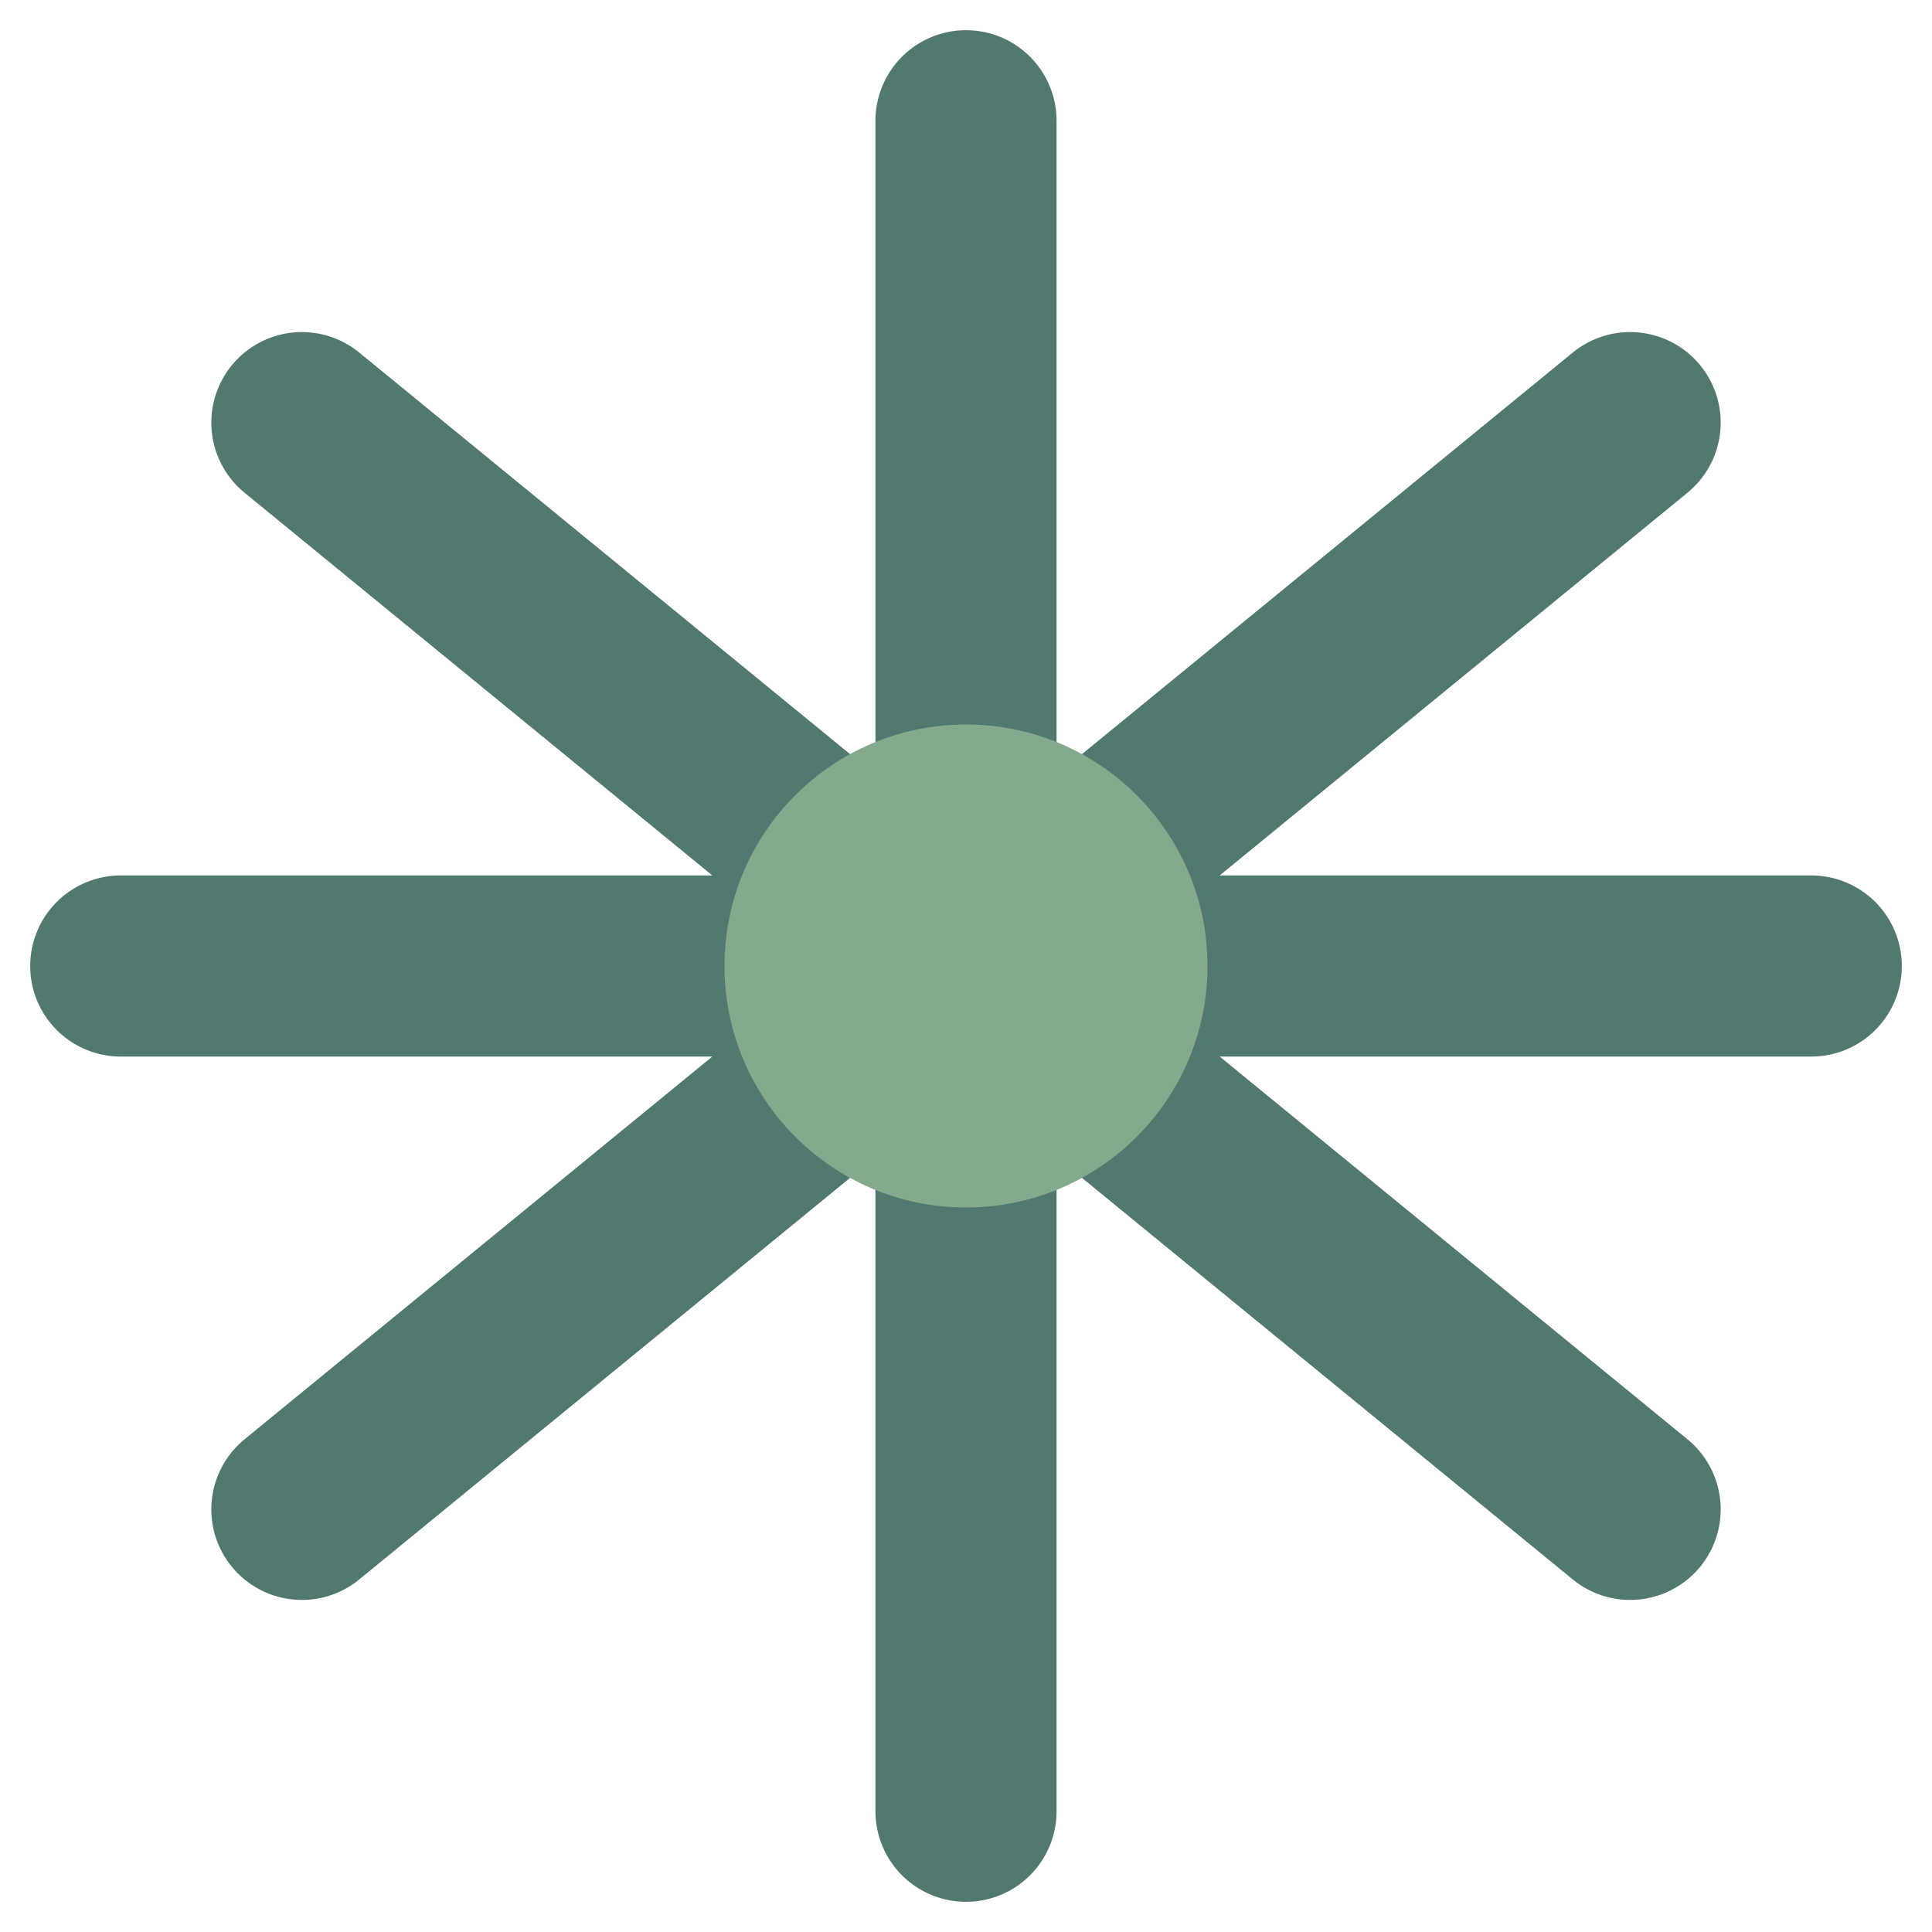
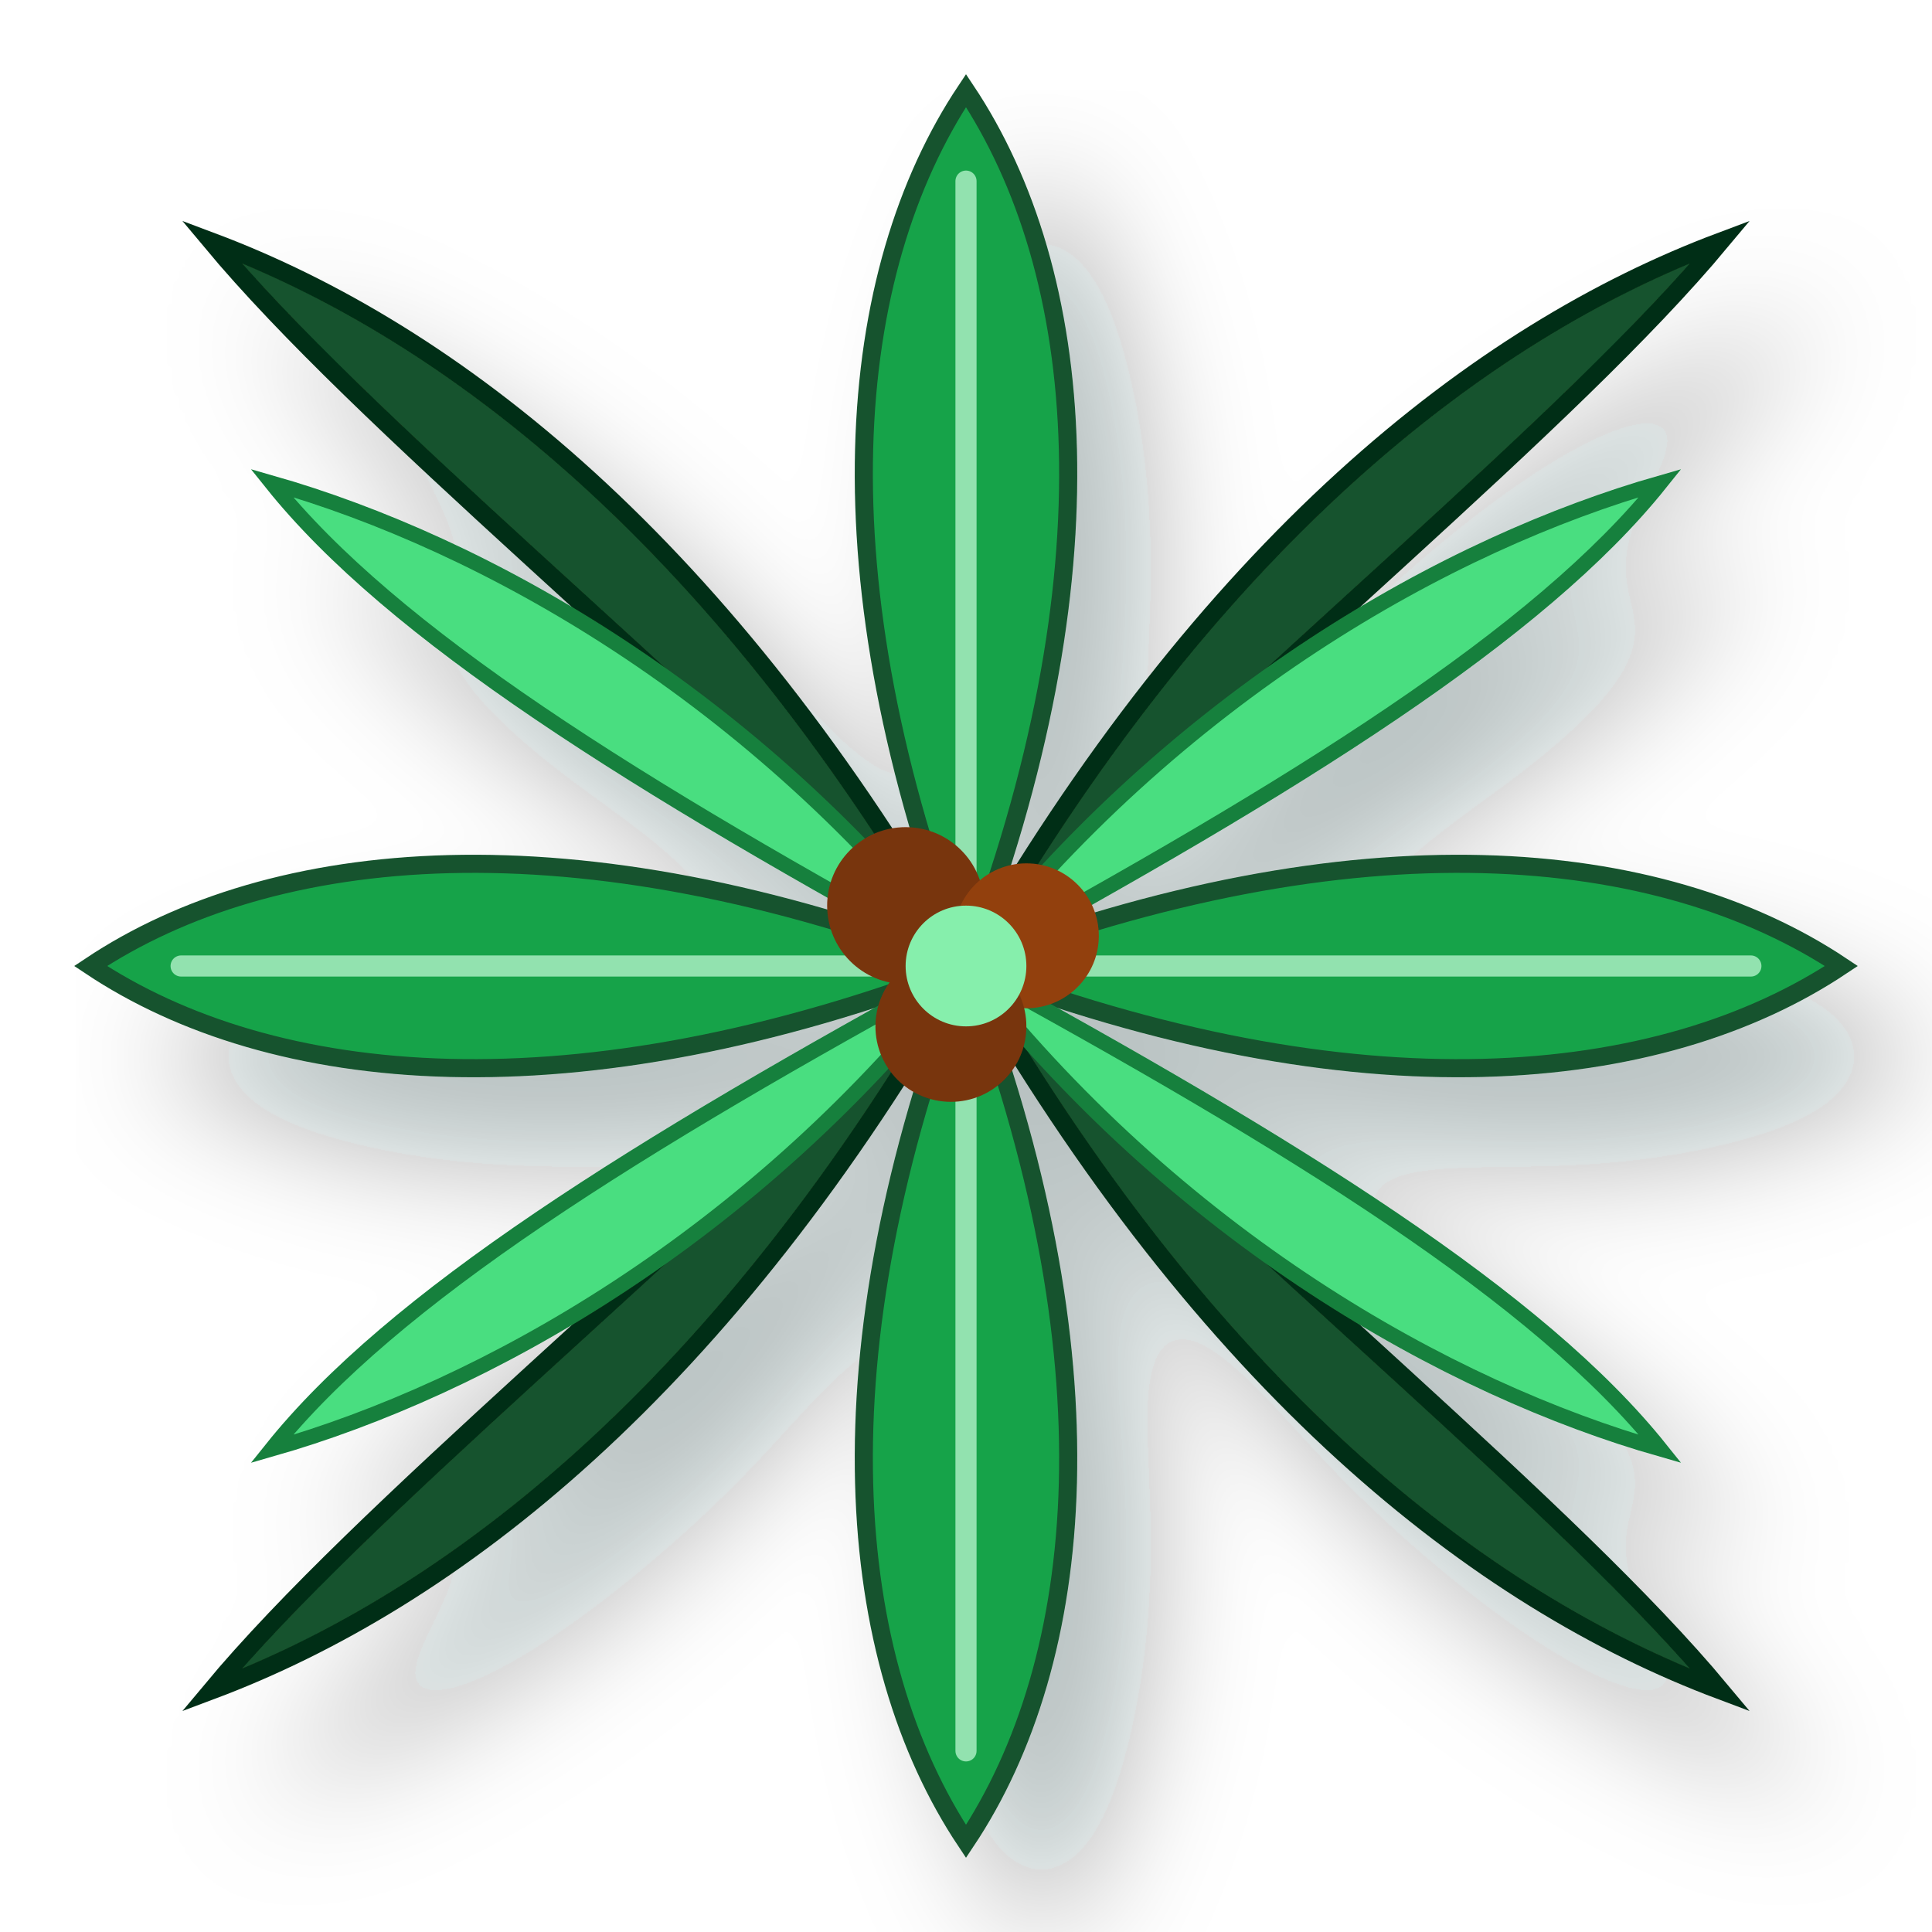
- <svg xmlns="http://www.w3.org/2000/svg" viewBox="0 0 64 64" width="64" height="64">
-   <path d="M32 32 L10 14 M32 32 L54 14 M32 32 L10 50 M32 32 L54 50 M32 32 L32 4 M32 32 L32 60 M32 32 L4 32 M32 32 L60 32" stroke="#52796F" stroke-width="6" stroke-linecap="round" />
-   <circle cx="32" cy="32" r="8" fill="#84A98C" />
+ <svg xmlns="http://www.w3.org/2000/svg" viewBox="0 0 64 64" width="64" height="64" fill="none">
+   <defs>
+     <filter id="tp-shadow" x="-20%" y="-20%" width="145%" height="145%">
+       <feDropShadow dx="2.5" dy="3" stdDeviation="2" flood-color="#0F172A" flood-opacity="0.28" />
+     </filter>
+   </defs>
+   <g filter="url(#tp-shadow)">
+     <g fill="#14532D" stroke="#052E16" stroke-width="0.6">
+       <path d="M32 32 C22 22, 12 14, 7 8 C15 11, 24 18, 32 32 Z" />
+       <path d="M32 32 C42 22, 52 14, 57 8 C49 11, 40 18, 32 32 Z" />
+       <path d="M32 32 C22 42, 12 50, 7 56 C15 53, 24 46, 32 32 Z" />
+       <path d="M32 32 C42 42, 52 50, 57 56 C49 53, 40 46, 32 32 Z" />
+     </g>
+     <g fill="#16A34A" stroke="#14532D" stroke-width="0.6">
+       <path d="M32 32 C27 19, 28 9, 32 3 C36 9, 37 19, 32 32 Z" />
+       <path d="M32 32 C27 45, 28 55, 32 61 C36 55, 37 45, 32 32 Z" />
+       <path d="M32 32 C19 27, 9 28, 3 32 C9 36, 19 37, 32 32 Z" />
+       <path d="M32 32 C45 27, 55 28, 61 32 C55 36, 45 37, 32 32 Z" />
+     </g>
+     <g fill="#4ADE80" stroke="#15803D" stroke-width="0.5">
+       <path d="M32 32 C21 26, 13 21, 9 16 C16 18, 25 23, 32 32 Z" />
+       <path d="M32 32 C43 26, 51 21, 55 16 C48 18, 39 23, 32 32 Z" />
+       <path d="M32 32 C21 38, 13 43, 9 48 C16 46, 25 41, 32 32 Z" />
+       <path d="M32 32 C43 38, 51 43, 55 48 C48 46, 39 41, 32 32 Z" />
+     </g>
+     <g stroke="#BBF7D0" stroke-width="0.7" stroke-opacity="0.75" stroke-linecap="round">
+       <line x1="32" y1="32" x2="32" y2="6" />
+       <line x1="32" y1="32" x2="32" y2="58" />
+       <line x1="32" y1="32" x2="6" y2="32" />
+       <line x1="32" y1="32" x2="58" y2="32" />
+     </g>
+     <circle cx="30" cy="30" r="2.6" fill="#78350F" />
+     <circle cx="34" cy="31" r="2.4" fill="#92400E" />
+     <circle cx="31.5" cy="34" r="2.5" fill="#78350F" />
+     <circle cx="32" cy="32" r="2" fill="#86EFAC" />
+   </g>
</svg>
